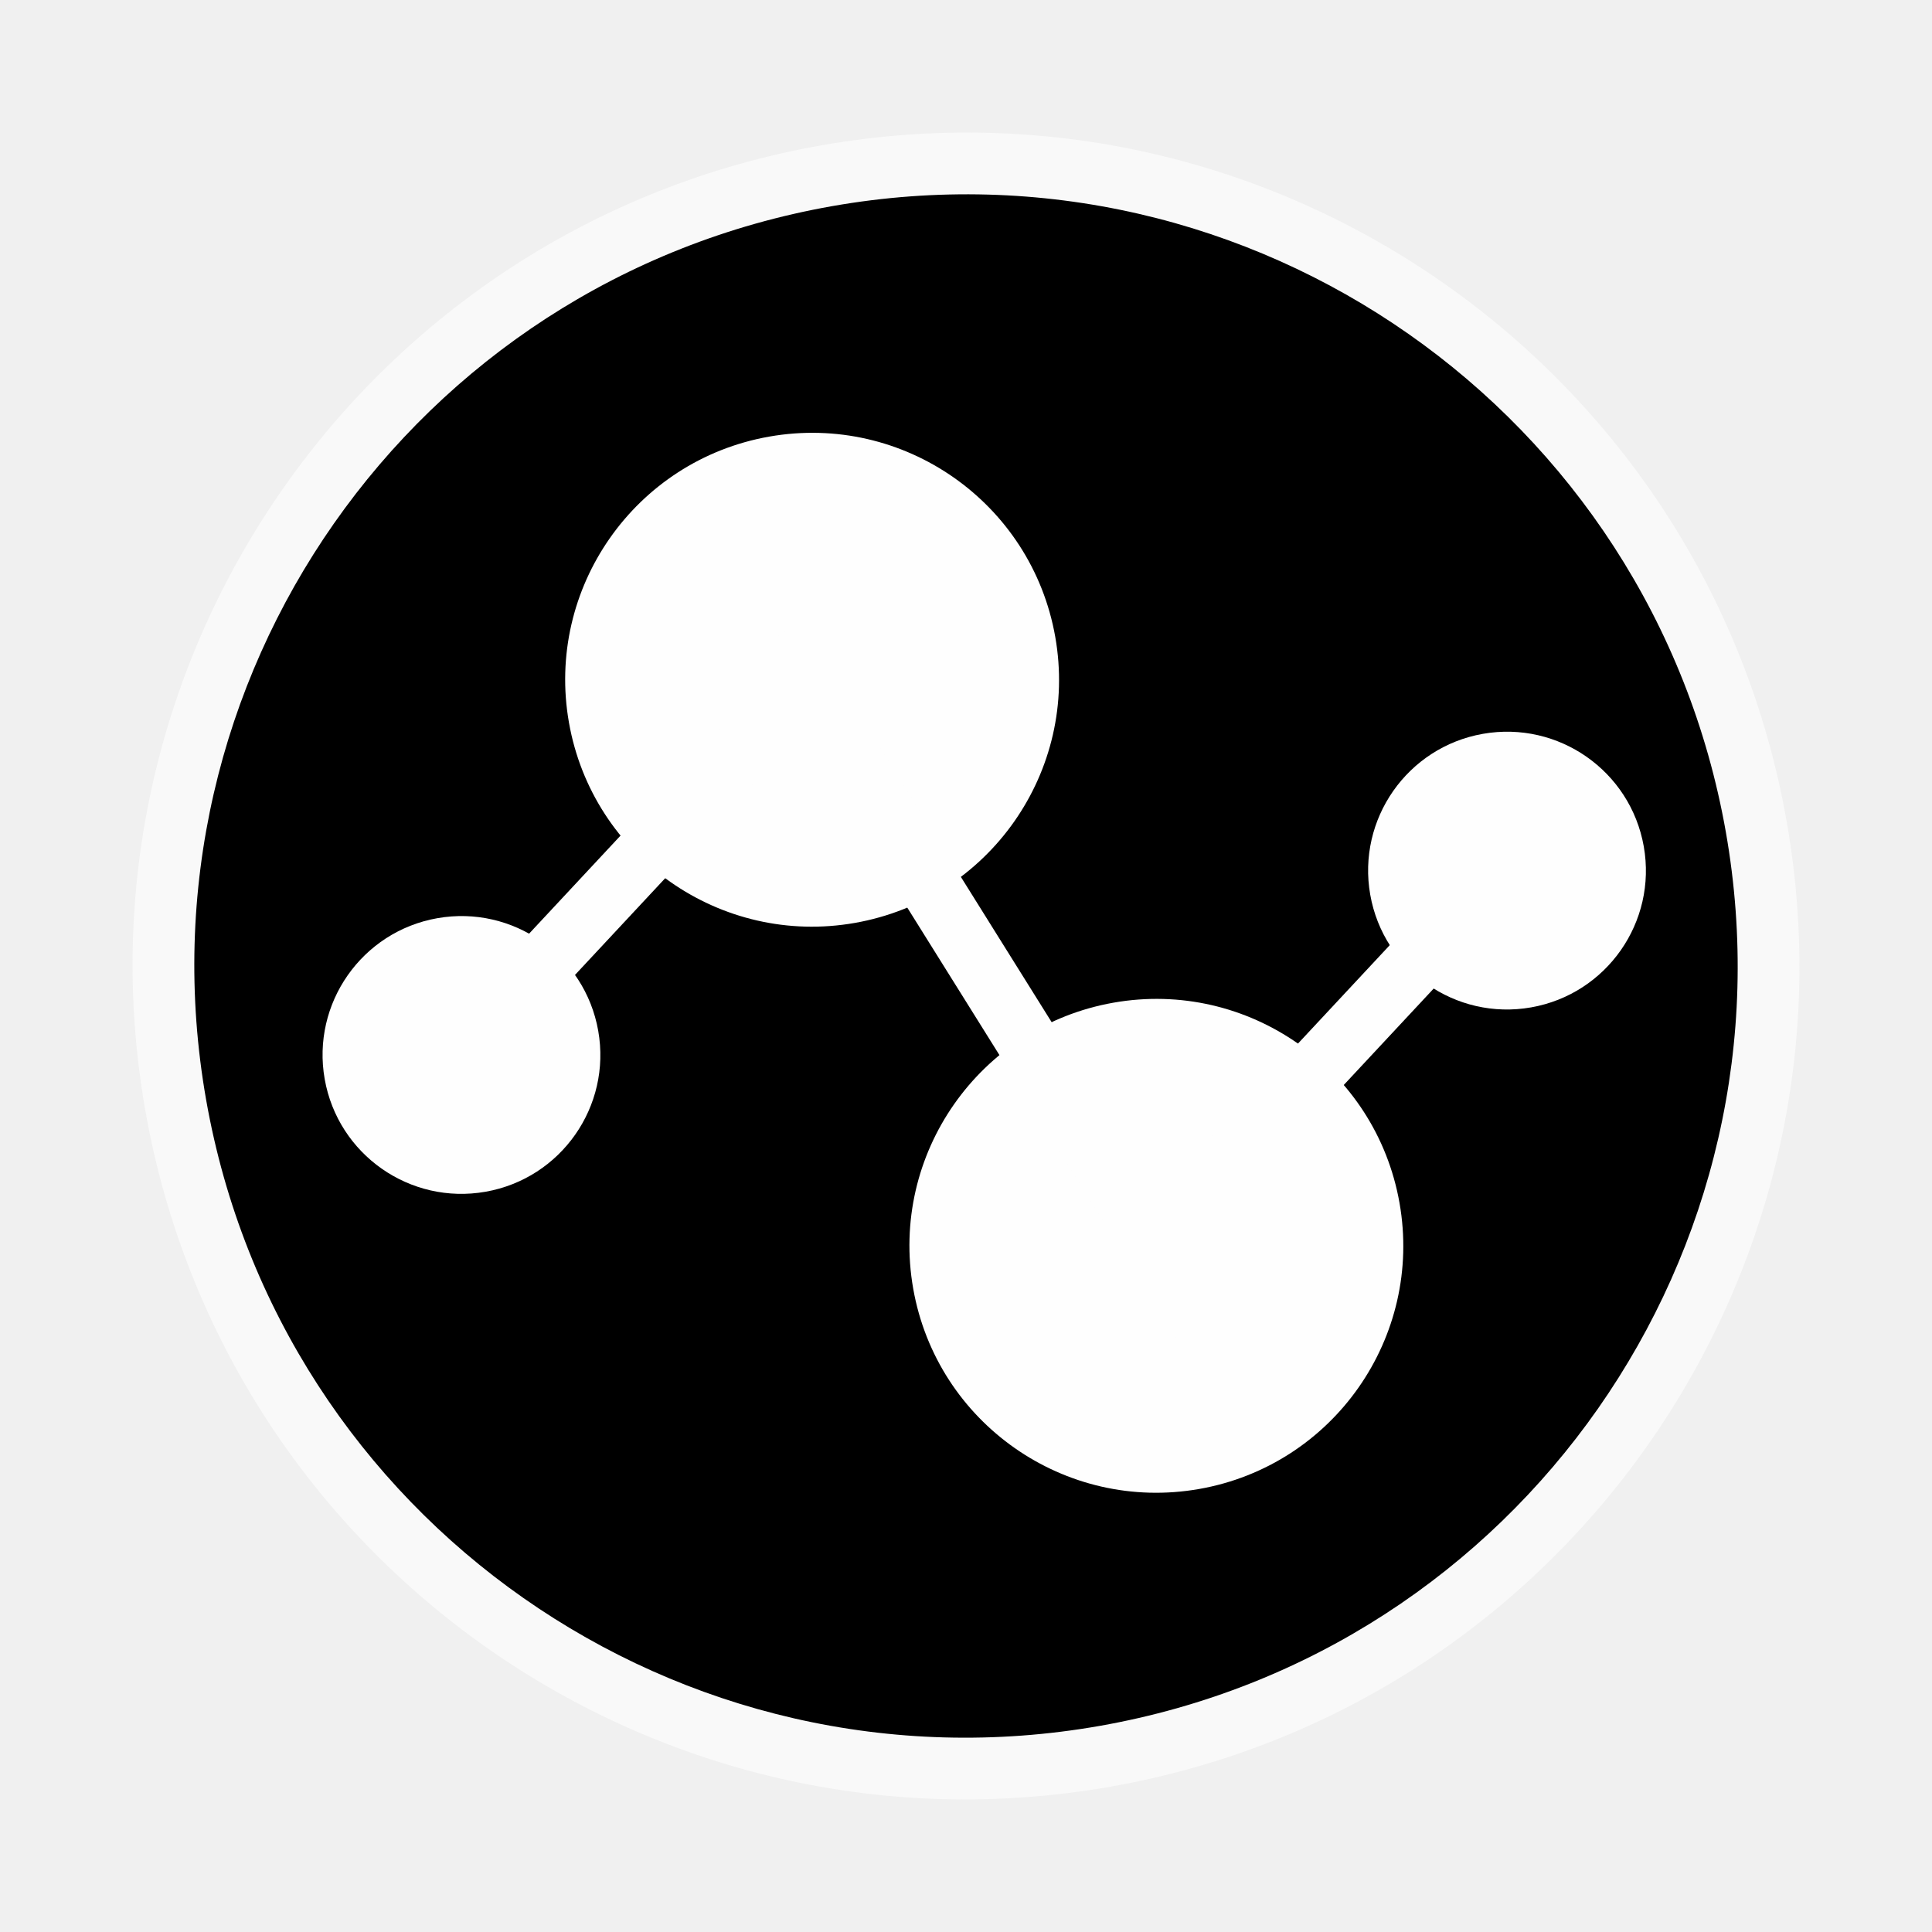
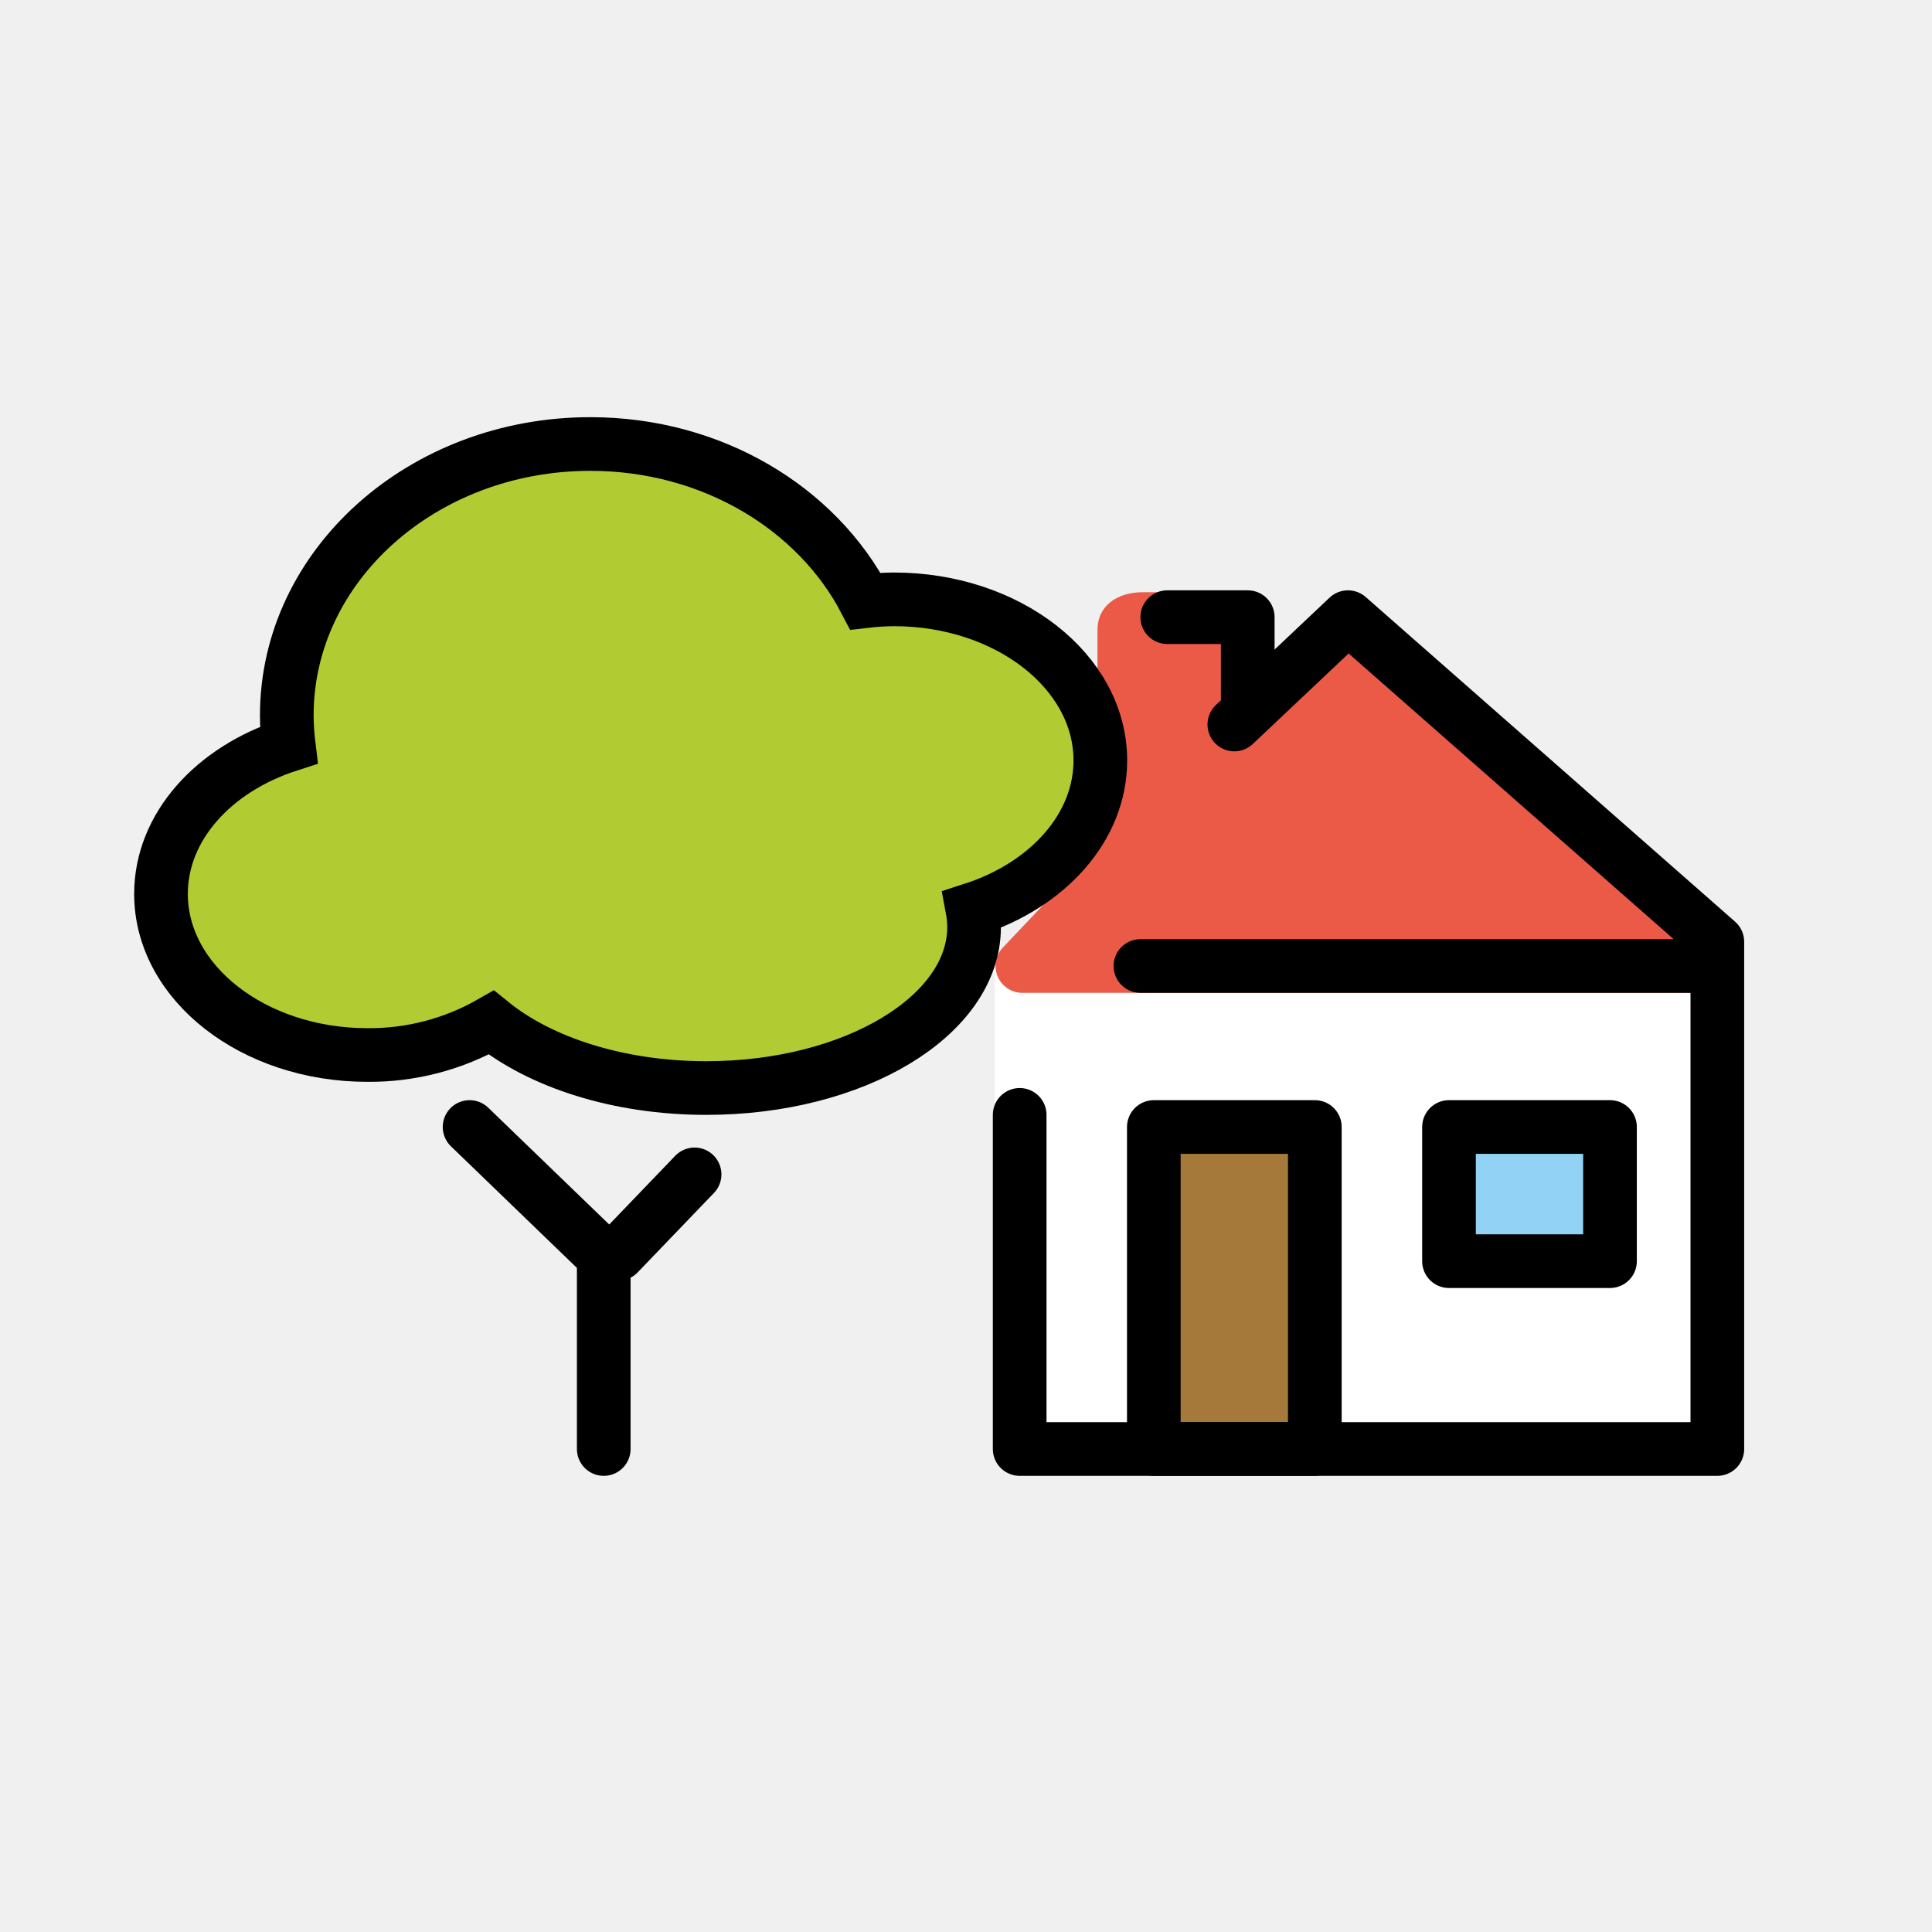
- <svg xmlns="http://www.w3.org/2000/svg" width="626" height="626" viewBox="0 0 626 626" fill="none">
-   <circle cx="313" cy="313" r="270" transform="rotate(-10 313 313)" fill="#F9F9F9" />
-   <circle cx="313" cy="313" r="250" transform="rotate(-10 313 313)" fill="black" />
-   <circle cx="488.296" cy="282.091" r="45" transform="rotate(-10 488.296 282.091)" fill="#FEFEFE" />
-   <circle cx="149.522" cy="341.826" r="45" transform="rotate(-10 149.522 341.826)" fill="#FEFEFE" />
-   <circle cx="374.681" cy="403.667" r="80" transform="rotate(-10 374.681 403.667)" fill="#FEFEFE" />
-   <circle cx="263.137" cy="220.25" r="80" transform="rotate(-10 263.137 220.25)" fill="#FEFEFE" />
-   <line x1="157.222" y1="332.425" x2="272.961" y2="208.31" stroke="#FEFEFE" stroke-width="20" />
-   <line x1="251.135" y1="206.655" x2="389.533" y2="428.138" stroke="#FEFEFE" stroke-width="20" />
-   <line x1="362.464" y1="415.107" x2="478.203" y2="290.992" stroke="#FEFEFE" stroke-width="20" />
+ <svg xmlns="http://www.w3.org/2000/svg" id="emoji" viewBox="0 0 72 72" version="1.1">
+   <g id="color">
+     <rect x="37.075" y="36.053" width="26.884" height="18.114" fill="#FFFFFF" />
+     <polygon fill="#EA5A47" stroke="#EA5A47" stroke-linecap="round" stroke-linejoin="round" stroke-miterlimit="10" stroke-width="2" points="50.235,23.2 38.1,36 63.5,36" />
+     <path fill="#EA5A47" d="M47.3,26l-6.4,6.059v-8.573c0-0.931,0.755-1.416,1.686-1.416h3.028 c0.931,0,1.686,0.485,1.686,1.416C47.3,23.486,47.3,26,47.3,26z" />
+     <rect x="43" y="42" width="6" height="12" fill="#A57939" />
+     <rect x="54" y="42" width="6" height="5" fill="#92D3F5" />
+     <path fill="#B1CC33" d="M41.006,28.339c0-3.312-3.445-6.003-7.694-6.003c-0.355,0.003-0.71,0.025-1.062,0.066 c-1.8-3.455-5.707-5.855-10.25-5.855c-6.248,0-11.312,4.529-11.312,10.114c0.001,0.369,0.025,0.738,0.07,1.104 C7.966,28.666,6,30.81,6,33.314c0,3.312,3.445,6.003,7.694,6.003c1.615,0.014,3.206-0.402,4.614-1.207 c1.818,1.477,4.726,2.438,8.015,2.438c5.511,0,9.978-2.688,9.978-6.003c-0.001-0.219-0.021-0.438-0.061-0.653 C39.036,32.99,41.006,30.845,41.006,28.339z" />
+   </g>
+   <g id="hair" />
+   <g id="skin" />
+   <g id="skin-shadow" />
+   <g id="line">
+     <polyline fill="none" stroke="#000000" stroke-linecap="round" stroke-linejoin="round" stroke-miterlimit="10" stroke-width="2" points="46,27 50.235,23 64,35.098 64,54 38,54 38,41.548" />
+     <rect x="43" y="42" width="6" height="12" fill="none" stroke="#000000" stroke-linecap="round" stroke-linejoin="round" stroke-miterlimit="10" stroke-width="2" />
+     <rect x="54" y="42" width="6" height="5" fill="none" stroke="#000000" stroke-linecap="round" stroke-linejoin="round" stroke-miterlimit="10" stroke-width="2" />
+     <polyline fill="none" stroke="#000000" stroke-linecap="round" stroke-linejoin="round" stroke-miterlimit="10" stroke-width="2" points="43.5,23 46.5,23 46.5,26" />
+     <path fill="none" stroke="#000000" stroke-miterlimit="10" stroke-width="2" d="M31.245,39.34" />
+     <polyline fill="none" stroke="#000000" stroke-linecap="round" stroke-linejoin="round" stroke-width="2" points="22.5,54 22.5,46.827 17.5,42" />
+     <line x1="23.041" x2="25.885" y1="46.727" y2="43.766" fill="none" stroke="#000000" stroke-linecap="round" stroke-linejoin="round" stroke-width="2" />
+     <path fill="none" stroke="#000000" stroke-linecap="round" stroke-miterlimit="10" stroke-width="2" d="M41.006,28.339 c0-3.312-3.445-6.003-7.694-6.003c-0.355,0.003-0.71,0.025-1.062,0.066c-1.8-3.455-5.707-5.855-10.25-5.855 c-6.248,0-11.312,4.529-11.312,10.114c0.001,0.369,0.025,0.738,0.07,1.104C7.966,28.666,6,30.81,6,33.314 c0,3.312,3.445,6.003,7.694,6.003c1.615,0.014,3.206-0.402,4.614-1.207c1.818,1.477,4.726,2.438,8.015,2.438 c5.511,0,9.978-2.688,9.978-6.003c-0.001-0.219-0.021-0.438-0.061-0.653 C39.036,32.99,41.006,30.845,41.006,28.339z" />
+     <line x1="63.5" x2="42.5" y1="36" y2="36" fill="none" stroke="#000000" stroke-linecap="round" stroke-linejoin="round" stroke-miterlimit="10" stroke-width="2" />
+   </g>
</svg>
